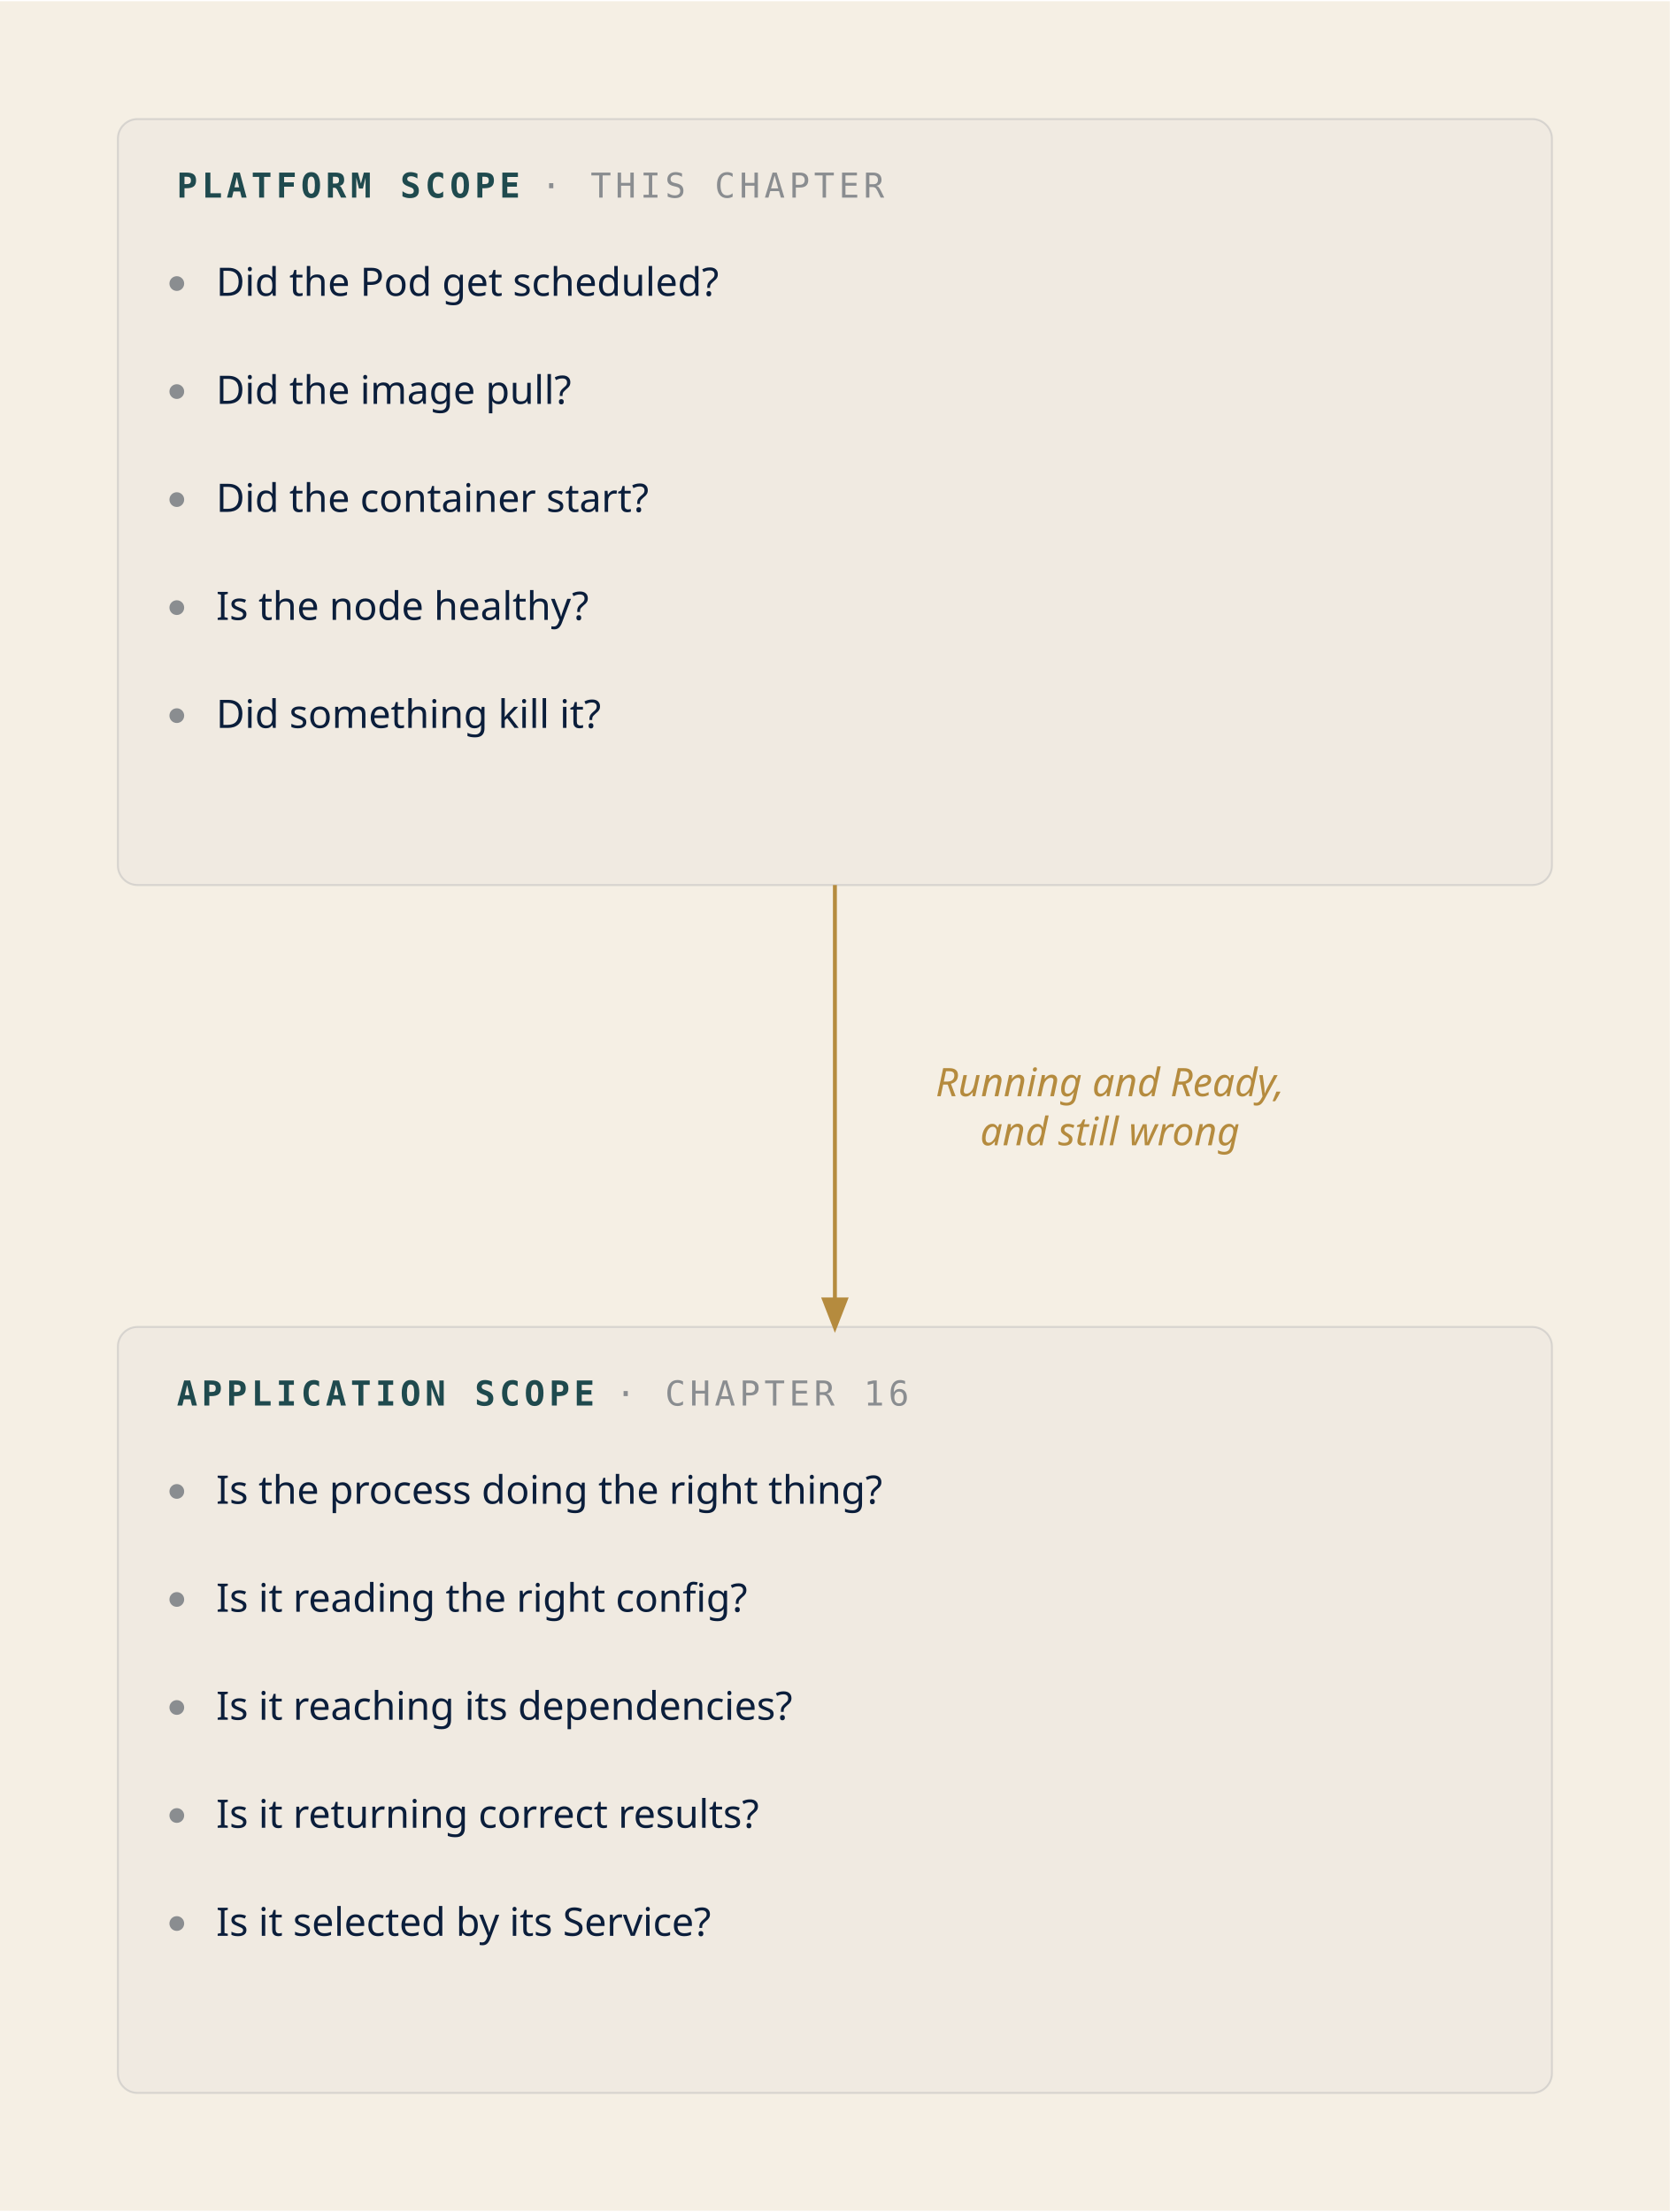
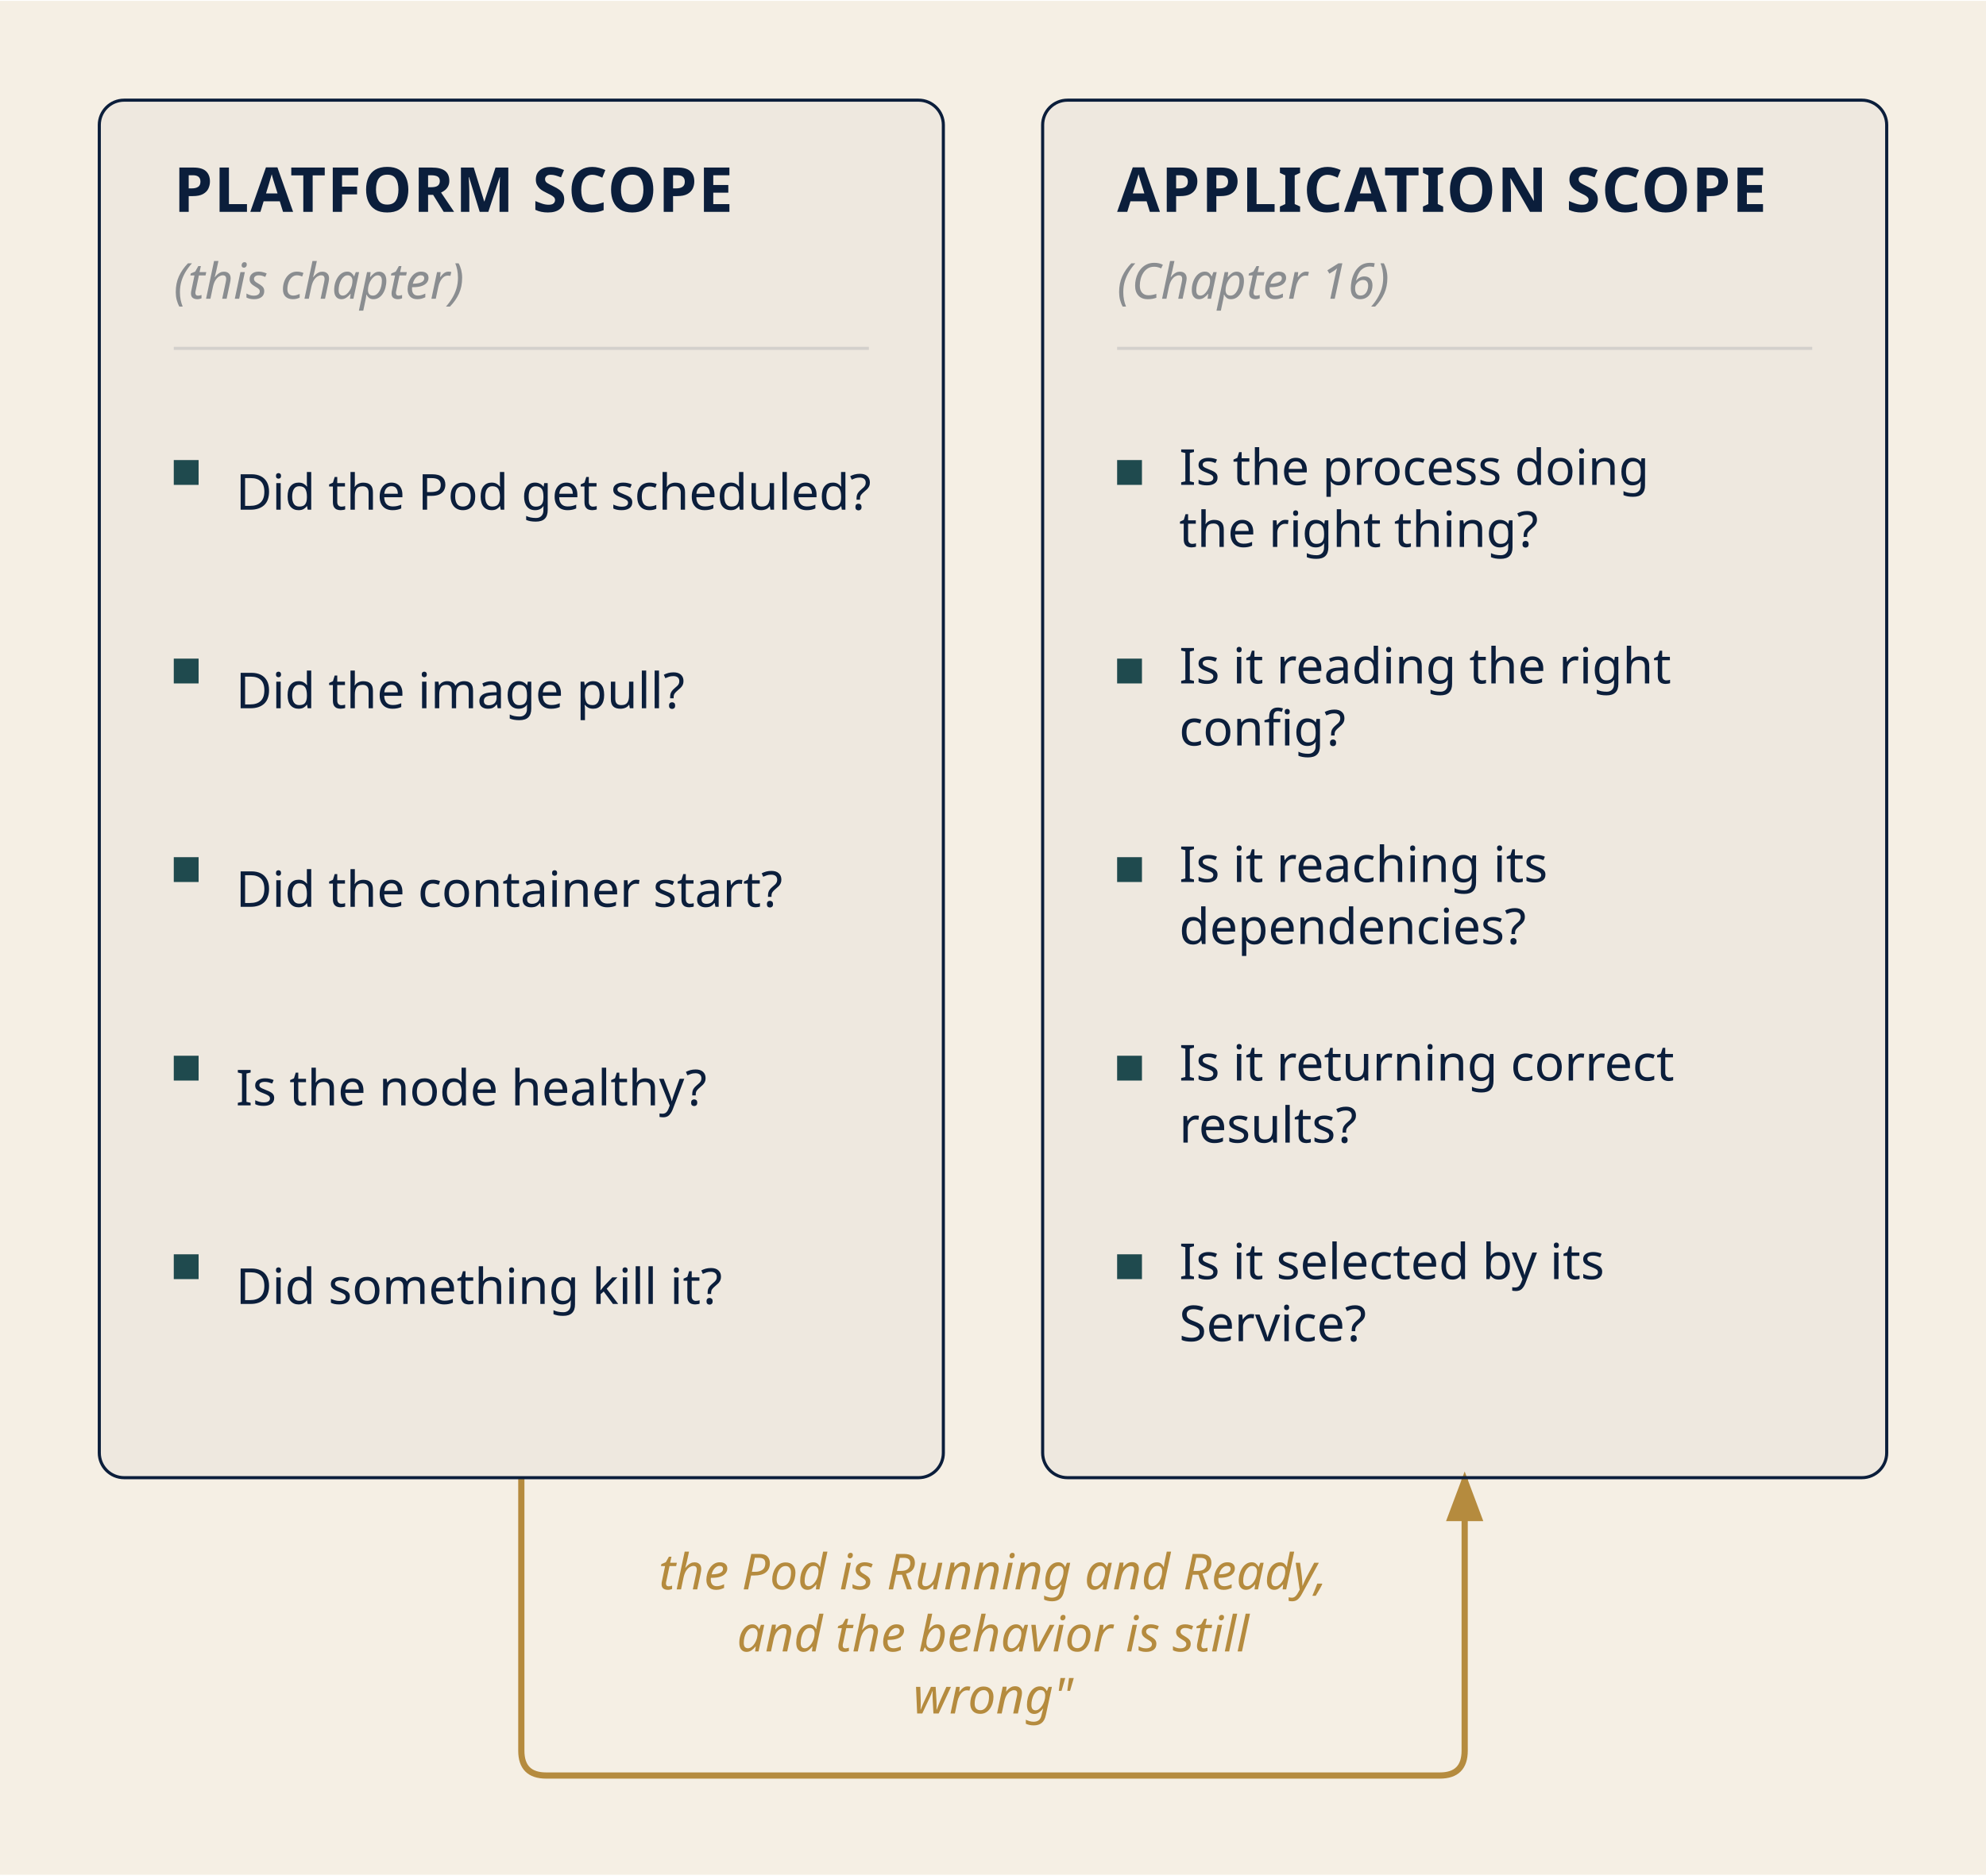
- <svg xmlns="http://www.w3.org/2000/svg" viewBox="0 0 680 900" role="img" aria-labelledby="ch13-fig01-two-audience-split-title ch13-fig01-two-audience-split-desc" width="640" height="848">
+ <svg xmlns="http://www.w3.org/2000/svg" viewBox="0 0 640 604" role="img" aria-labelledby="ch13-fig01-two-audience-split-title ch13-fig01-two-audience-split-desc" width="560" height="529">
  <defs>
    <marker id="arrow" markerWidth="8" markerHeight="6" refX="7" refY="3" orient="auto">
      <polygon points="0 0, 8 3, 0 6" fill="#1F4A4E" />
    </marker>
-     <marker id="arrow-accent" markerWidth="9" markerHeight="7" refX="7.5" refY="3.5" orient="auto">
-       <polygon points="0 0, 9 3.5, 0 7" fill="#B58B3E" />
+     <marker id="arrow-accent" markerWidth="8" markerHeight="6" refX="7" refY="3" orient="auto">
+       <polygon points="0 0, 8 3, 0 6" fill="#B58B3E" />
    </marker>
    <marker id="arrow-link" markerWidth="8" markerHeight="6" refX="7" refY="3" orient="auto">
      <polygon points="0 0, 8 3, 0 6" fill="#1F4A4E" />
    </marker>
  </defs>
-   <rect width="680" height="900" fill="#F5EFE4" />
-   <rect x="48" y="48" width="584" height="312" rx="8" fill="rgba(11,30,59,0.02)" stroke="rgba(11,30,59,0.12)" stroke-width="0.8" />
-   <text x="72" y="80" font-family="'Fira Mono', monospace" font-size="14" letter-spacing="0.12em">
-     <tspan fill="#1F4A4E" font-weight="600">PLATFORM SCOPE</tspan>
-     <tspan fill="#8A8D90" font-weight="400">   ·   THIS CHAPTER</tspan>
-   </text>
-   <circle cx="72" cy="115" r="3" fill="#8A8D90" />
-   <text x="88" y="120" fill="#0B1E3B" font-size="16" font-weight="500" font-family="'Fira Sans', sans-serif">Did the Pod get scheduled?</text>
-   <circle cx="72" cy="159" r="3" fill="#8A8D90" />
-   <text x="88" y="164" fill="#0B1E3B" font-size="16" font-weight="500" font-family="'Fira Sans', sans-serif">Did the image pull?</text>
-   <circle cx="72" cy="203" r="3" fill="#8A8D90" />
-   <text x="88" y="208" fill="#0B1E3B" font-size="16" font-weight="500" font-family="'Fira Sans', sans-serif">Did the container start?</text>
-   <circle cx="72" cy="247" r="3" fill="#8A8D90" />
-   <text x="88" y="252" fill="#0B1E3B" font-size="16" font-weight="500" font-family="'Fira Sans', sans-serif">Is the node healthy?</text>
-   <circle cx="72" cy="291" r="3" fill="#8A8D90" />
-   <text x="88" y="296" fill="#0B1E3B" font-size="16" font-weight="500" font-family="'Fira Sans', sans-serif">Did something kill it?</text>
-   <rect x="48" y="540" width="584" height="312" rx="8" fill="rgba(11,30,59,0.02)" stroke="rgba(11,30,59,0.12)" stroke-width="0.8" />
-   <text x="72" y="572" font-family="'Fira Mono', monospace" font-size="14" letter-spacing="0.12em">
-     <tspan fill="#1F4A4E" font-weight="600">APPLICATION SCOPE</tspan>
-     <tspan fill="#8A8D90" font-weight="400">   ·   CHAPTER 16</tspan>
-   </text>
-   <circle cx="72" cy="607" r="3" fill="#8A8D90" />
-   <text x="88" y="612" fill="#0B1E3B" font-size="16" font-weight="500" font-family="'Fira Sans', sans-serif">Is the process doing the right thing?</text>
-   <circle cx="72" cy="651" r="3" fill="#8A8D90" />
-   <text x="88" y="656" fill="#0B1E3B" font-size="16" font-weight="500" font-family="'Fira Sans', sans-serif">Is it reading the right config?</text>
-   <circle cx="72" cy="695" r="3" fill="#8A8D90" />
-   <text x="88" y="700" fill="#0B1E3B" font-size="16" font-weight="500" font-family="'Fira Sans', sans-serif">Is it reaching its dependencies?</text>
-   <circle cx="72" cy="739" r="3" fill="#8A8D90" />
-   <text x="88" y="744" fill="#0B1E3B" font-size="16" font-weight="500" font-family="'Fira Sans', sans-serif">Is it returning correct results?</text>
-   <circle cx="72" cy="783" r="3" fill="#8A8D90" />
-   <text x="88" y="788" fill="#0B1E3B" font-size="16" font-weight="500" font-family="'Fira Sans', sans-serif">Is it selected by its Service?</text>
-   <line x1="340" y1="360" x2="340" y2="540" stroke="#B58B3E" stroke-width="1.6" marker-end="url(#arrow-accent)" />
-   <rect x="348" y="428" width="208" height="44" rx="2" fill="#F5EFE4" />
-   <text x="452" y="446" fill="#B58B3E" font-size="16" font-style="italic" font-family="'Fira Sans', sans-serif" text-anchor="middle">Running and Ready,</text>
-   <text x="452" y="466" fill="#B58B3E" font-size="16" font-style="italic" font-family="'Fira Sans', sans-serif" text-anchor="middle">and still wrong</text>
+   <rect width="100%" height="100%" fill="#F5EFE4" />
+   <path d="M168,476 L168,564 Q168,572 176,572 L464,572 Q472,572 472,564 L472,476" fill="none" stroke="#B58B3E" stroke-width="2" marker-end="url(#arrow-accent)" />
+   <rect x="180" y="492" width="280" height="72" rx="4" fill="#F5EFE4" />
+   <text x="320" y="512" text-anchor="middle" font-family="'Fira Sans', sans-serif" font-style="italic" font-size="16" fill="#B58B3E">the Pod is Running and Ready,</text>
+   <text x="320" y="532" text-anchor="middle" font-family="'Fira Sans', sans-serif" font-style="italic" font-size="16" fill="#B58B3E">and the behavior is still</text>
+   <text x="320" y="552" text-anchor="middle" font-family="'Fira Sans', sans-serif" font-style="italic" font-size="16" fill="#B58B3E">wrong"</text>
+   <rect x="32" y="32" width="272" height="444" rx="8" fill="rgba(11,30,59,0.03)" stroke="#0B1E3B" stroke-width="1" />
+   <text x="56" y="68" font-family="'Fira Sans', sans-serif" font-weight="600" font-size="20" letter-spacing="0.02em" fill="#0B1E3B">PLATFORM SCOPE</text>
+   <text x="56" y="96" font-family="'Fira Sans', sans-serif" font-style="italic" font-size="16" fill="#8A8D90">(this chapter)</text>
+   <line x1="56" y1="112" x2="280" y2="112" stroke="rgba(11,30,59,0.12)" stroke-width="1" />
+   <rect x="56" y="148" width="8" height="8" fill="#1F4A4E" />
+   <text x="76" y="164" font-family="'Fira Sans', sans-serif" font-size="16" fill="#0B1E3B">Did the Pod get scheduled?</text>
+   <rect x="56" y="212" width="8" height="8" fill="#1F4A4E" />
+   <text x="76" y="228" font-family="'Fira Sans', sans-serif" font-size="16" fill="#0B1E3B">Did the image pull?</text>
+   <rect x="56" y="276" width="8" height="8" fill="#1F4A4E" />
+   <text x="76" y="292" font-family="'Fira Sans', sans-serif" font-size="16" fill="#0B1E3B">Did the container start?</text>
+   <rect x="56" y="340" width="8" height="8" fill="#1F4A4E" />
+   <text x="76" y="356" font-family="'Fira Sans', sans-serif" font-size="16" fill="#0B1E3B">Is the node healthy?</text>
+   <rect x="56" y="404" width="8" height="8" fill="#1F4A4E" />
+   <text x="76" y="420" font-family="'Fira Sans', sans-serif" font-size="16" fill="#0B1E3B">Did something kill it?</text>
+   <rect x="336" y="32" width="272" height="444" rx="8" fill="rgba(11,30,59,0.03)" stroke="#0B1E3B" stroke-width="1" />
+   <text x="360" y="68" font-family="'Fira Sans', sans-serif" font-weight="600" font-size="20" letter-spacing="0.02em" fill="#0B1E3B">APPLICATION SCOPE</text>
+   <text x="360" y="96" font-family="'Fira Sans', sans-serif" font-style="italic" font-size="16" fill="#8A8D90">(Chapter 16)</text>
+   <line x1="360" y1="112" x2="584" y2="112" stroke="rgba(11,30,59,0.12)" stroke-width="1" />
+   <rect x="360" y="148" width="8" height="8" fill="#1F4A4E" />
+   <text x="380" y="156" font-family="'Fira Sans', sans-serif" font-size="16" fill="#0B1E3B">Is the process doing</text>
+   <text x="380" y="176" font-family="'Fira Sans', sans-serif" font-size="16" fill="#0B1E3B">the right thing?</text>
+   <rect x="360" y="212" width="8" height="8" fill="#1F4A4E" />
+   <text x="380" y="220" font-family="'Fira Sans', sans-serif" font-size="16" fill="#0B1E3B">Is it reading the right</text>
+   <text x="380" y="240" font-family="'Fira Sans', sans-serif" font-size="16" fill="#0B1E3B">config?</text>
+   <rect x="360" y="276" width="8" height="8" fill="#1F4A4E" />
+   <text x="380" y="284" font-family="'Fira Sans', sans-serif" font-size="16" fill="#0B1E3B">Is it reaching its</text>
+   <text x="380" y="304" font-family="'Fira Sans', sans-serif" font-size="16" fill="#0B1E3B">dependencies?</text>
+   <rect x="360" y="340" width="8" height="8" fill="#1F4A4E" />
+   <text x="380" y="348" font-family="'Fira Sans', sans-serif" font-size="16" fill="#0B1E3B">Is it returning correct</text>
+   <text x="380" y="368" font-family="'Fira Sans', sans-serif" font-size="16" fill="#0B1E3B">results?</text>
+   <rect x="360" y="404" width="8" height="8" fill="#1F4A4E" />
+   <text x="380" y="412" font-family="'Fira Sans', sans-serif" font-size="16" fill="#0B1E3B">Is it selected by its</text>
+   <text x="380" y="432" font-family="'Fira Sans', sans-serif" font-size="16" fill="#0B1E3B">Service?</text>
</svg>
